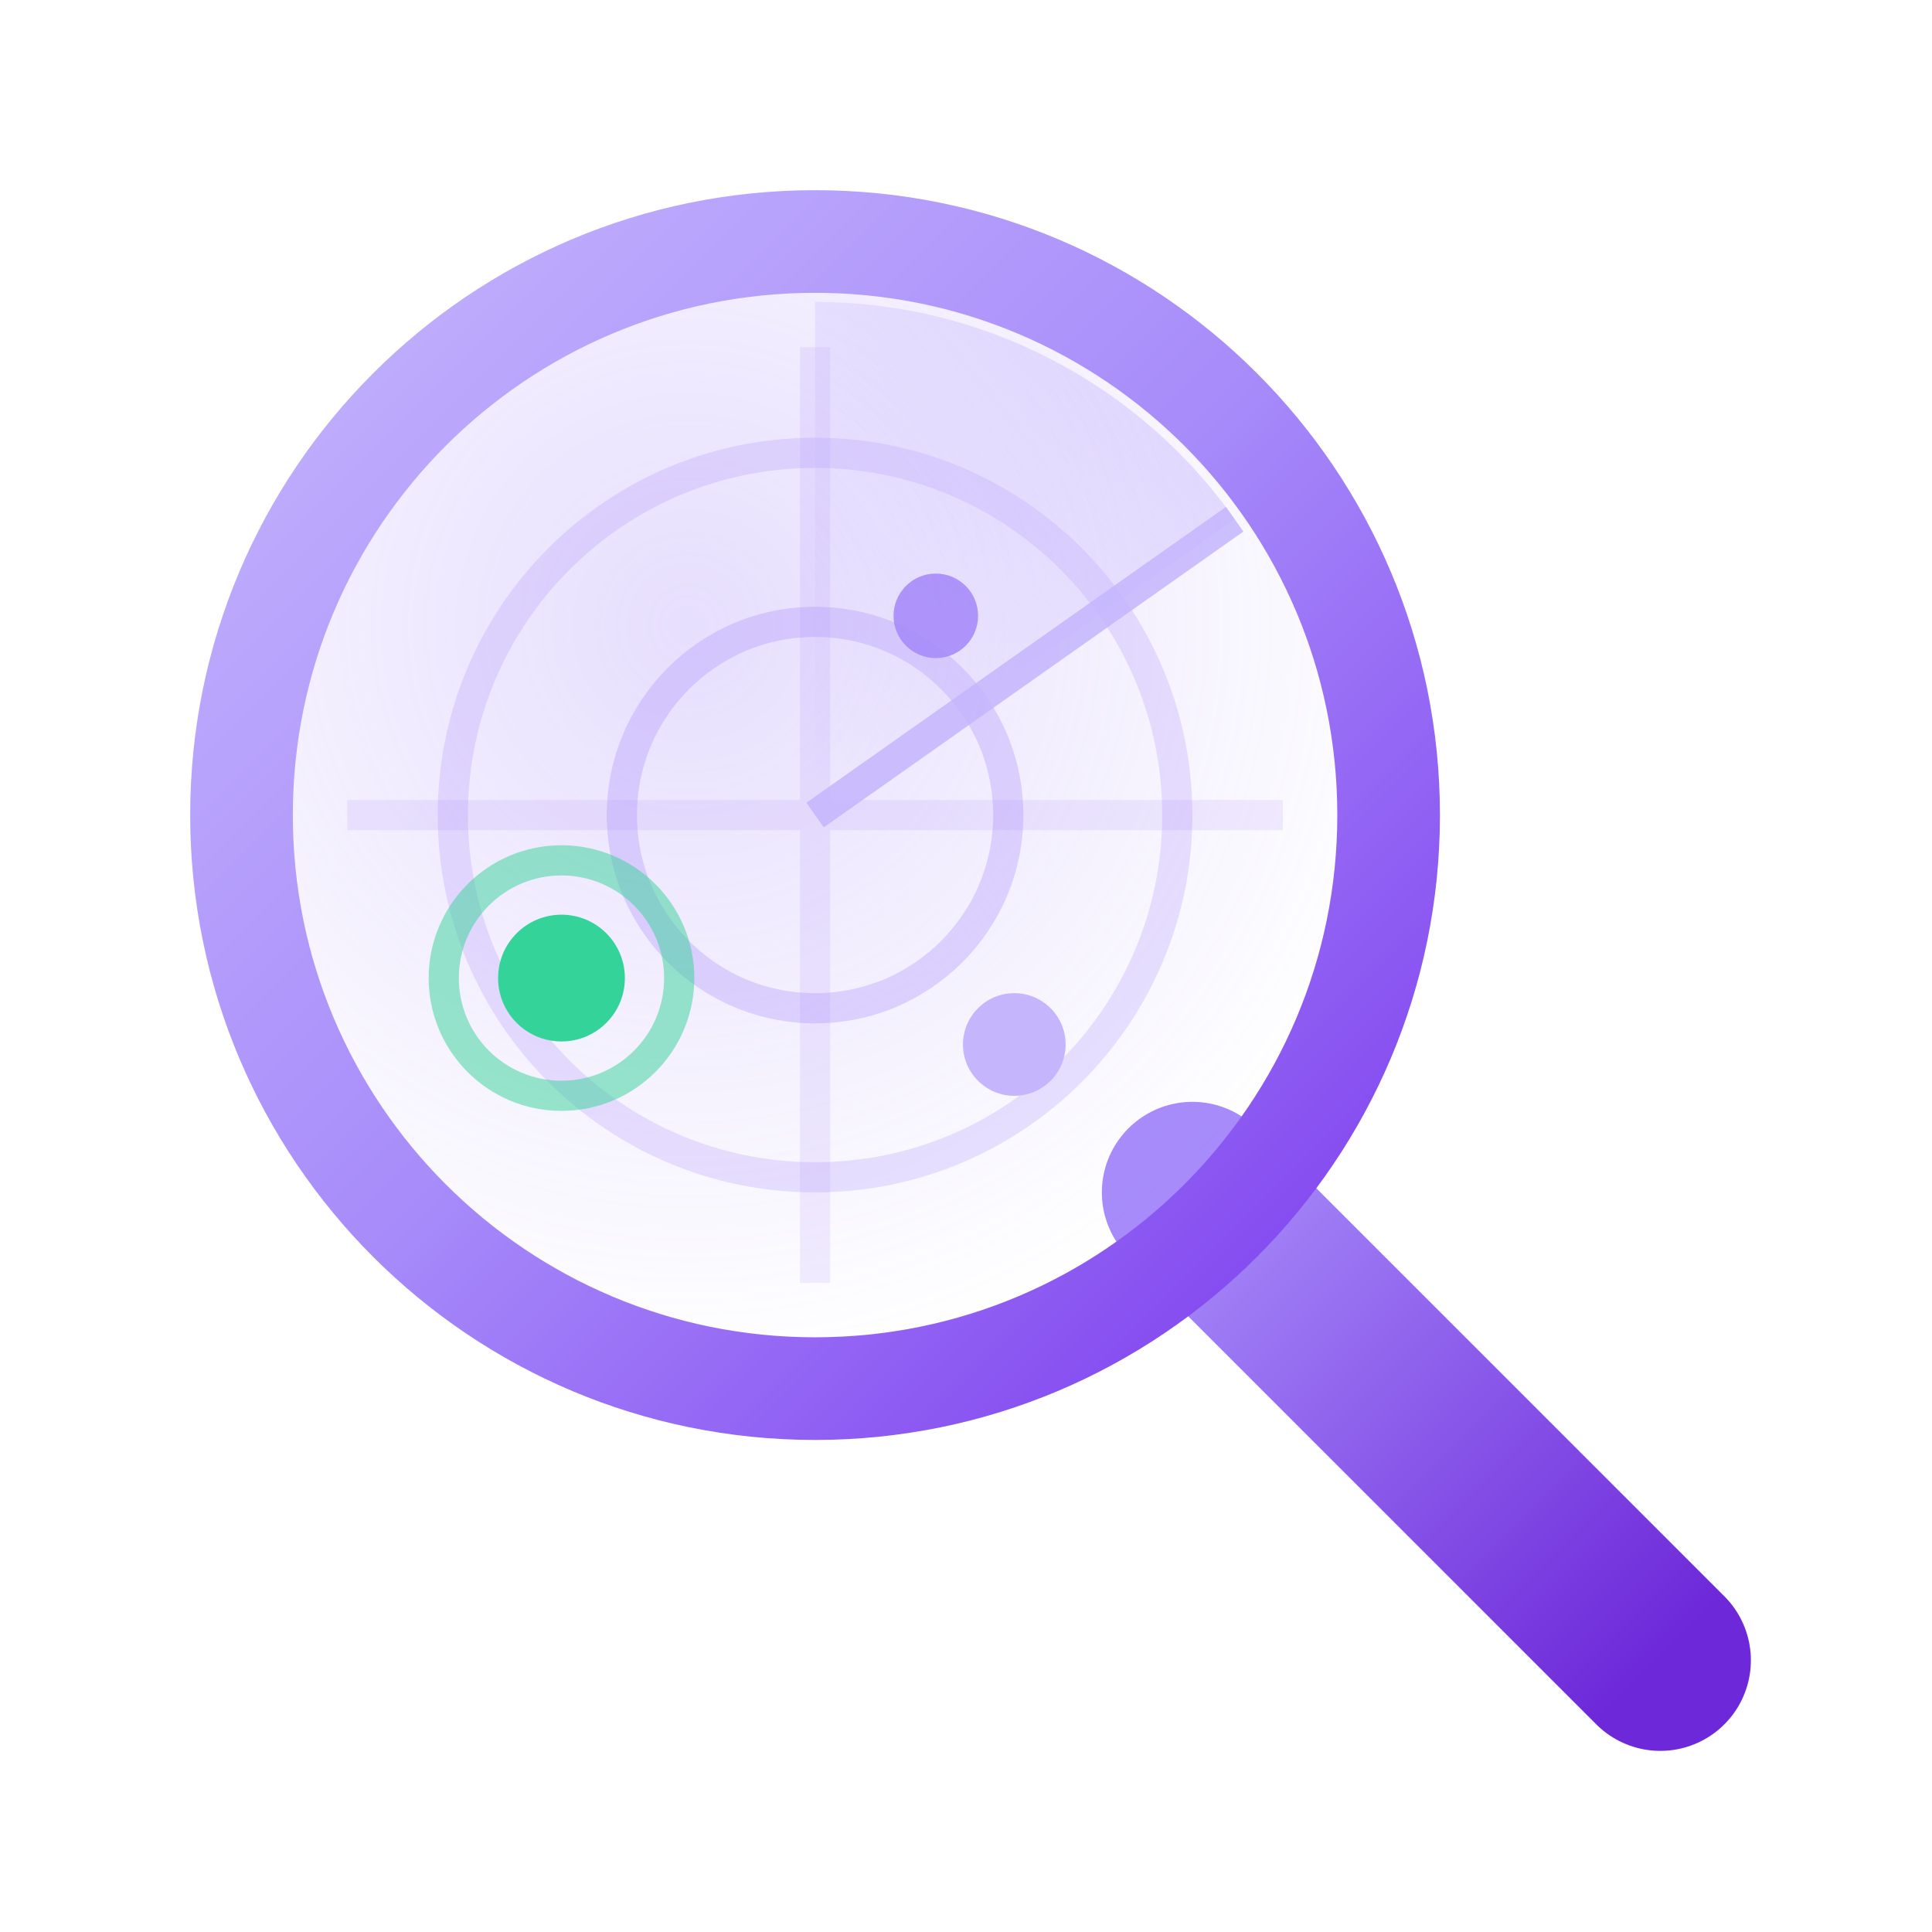
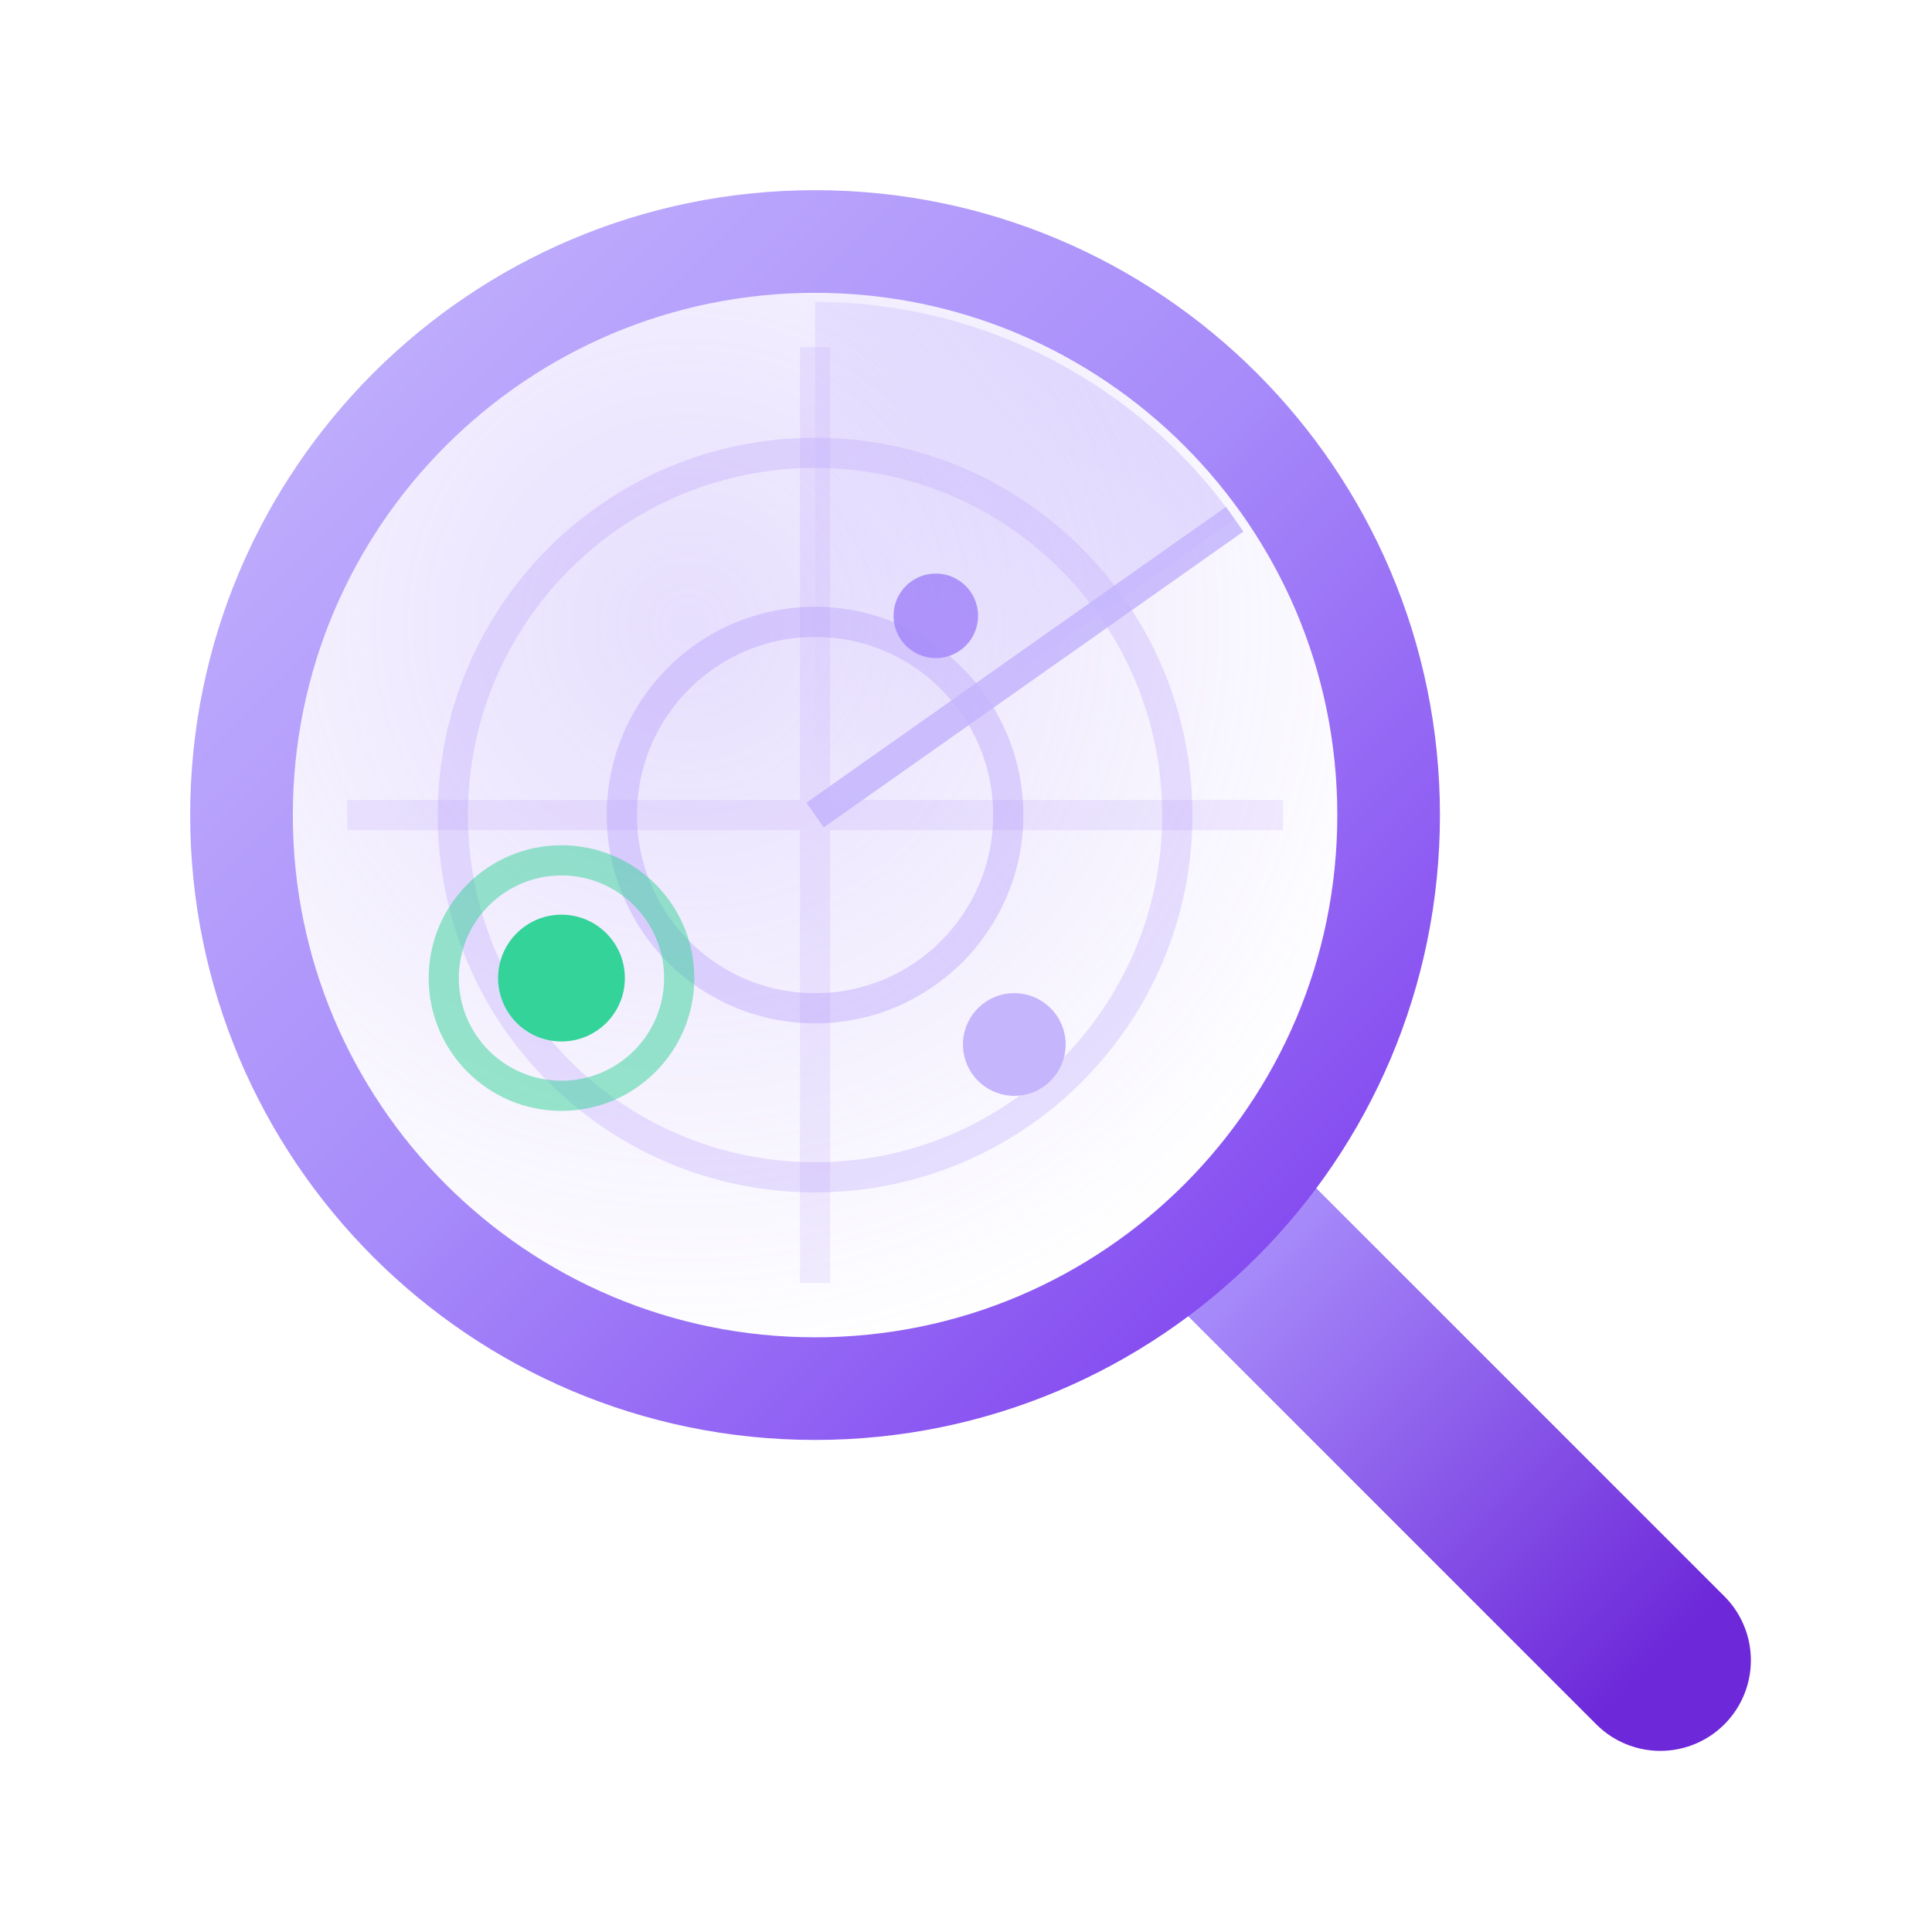
<svg xmlns="http://www.w3.org/2000/svg" viewBox="0 0 64 64" width="88" height="88" role="img" aria-label="agentglass">
  <defs>
    <linearGradient id="rim" x1="0" y1="0" x2="1" y2="1">
      <stop offset="0" stop-color="#c4b5fd" />
      <stop offset="0.5" stop-color="#a78bfa" />
      <stop offset="1" stop-color="#7c3aed" />
    </linearGradient>
    <linearGradient id="handle" x1="0" y1="0" x2="1" y2="1">
      <stop offset="0" stop-color="#a78bfa" />
      <stop offset="1" stop-color="#6d28d9" />
    </linearGradient>
    <linearGradient id="sweep" x1="0" y1="1" x2="1" y2="0">
      <stop offset="0" stop-color="#c4b5fd" stop-opacity="0" />
      <stop offset="1" stop-color="#c4b5fd" stop-opacity="0.55" />
    </linearGradient>
    <radialGradient id="glass" cx="0.38" cy="0.32" r="0.72">
      <stop offset="0" stop-color="#a78bfa" stop-opacity="0.28" />
      <stop offset="1" stop-color="#a78bfa" stop-opacity="0" />
    </radialGradient>
  </defs>
-   <line x1="39.5" y1="39.5" x2="55" y2="55" stroke="url(#handle)" stroke-width="6" stroke-linecap="round" />
+   <line x1="41.5" y1="41.5" x2="55" y2="55" stroke="url(#handle)" stroke-width="6" stroke-linecap="round" />
  <circle cx="27" cy="27" r="17.4" fill="url(#glass)" />
  <g stroke="#a78bfa" fill="none">
    <circle cx="27" cy="27" r="12" stroke-opacity="0.24" stroke-width="1" />
    <circle cx="27" cy="27" r="6.4" stroke-opacity="0.32" stroke-width="1" />
    <path d="M27 11.5 V42.5 M11.5 27 H42.5" stroke-opacity="0.15" stroke-width="1" />
  </g>
  <path d="M27 27 L27 10 A17 17 0 0 1 40.9 17.2 Z" fill="url(#sweep)" />
  <line x1="27" y1="27" x2="40.9" y2="17.2" stroke="#c4b5fd" stroke-width="1" stroke-opacity="0.85" />
  <circle cx="18.6" cy="32.4" r="3.9" fill="none" stroke="#34d399" stroke-opacity="0.5" stroke-width="1" />
  <circle cx="18.6" cy="32.4" r="2.1" fill="#34d399" />
  <circle cx="33.6" cy="34.6" r="1.7" fill="#c4b5fd" />
  <circle cx="31" cy="20.4" r="1.4" fill="#a78bfa" fill-opacity="0.9" />
  <circle cx="27" cy="27" r="19" fill="none" stroke="url(#rim)" stroke-width="3.4" />
</svg>
